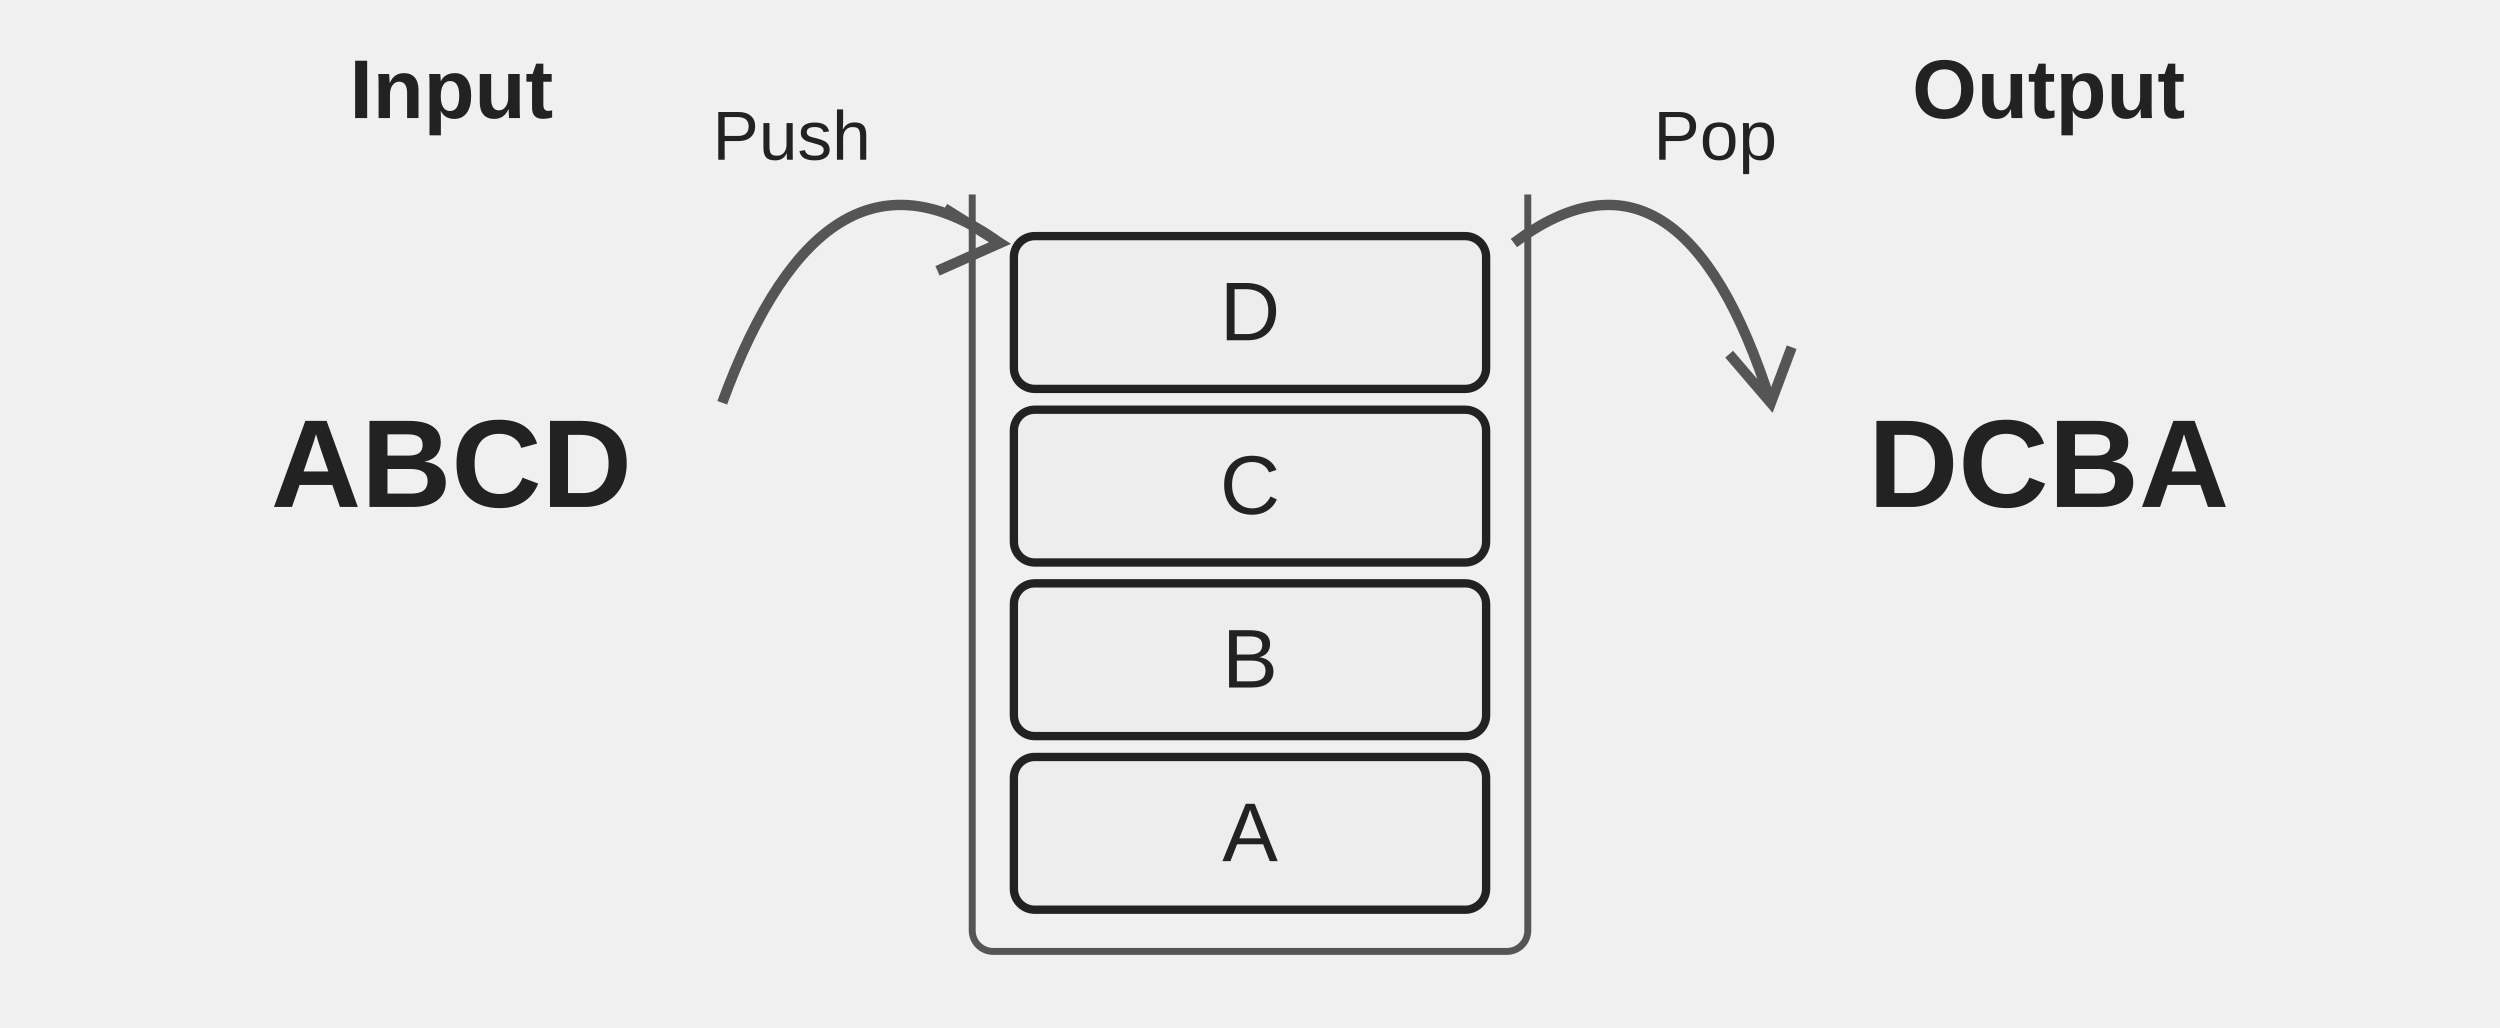
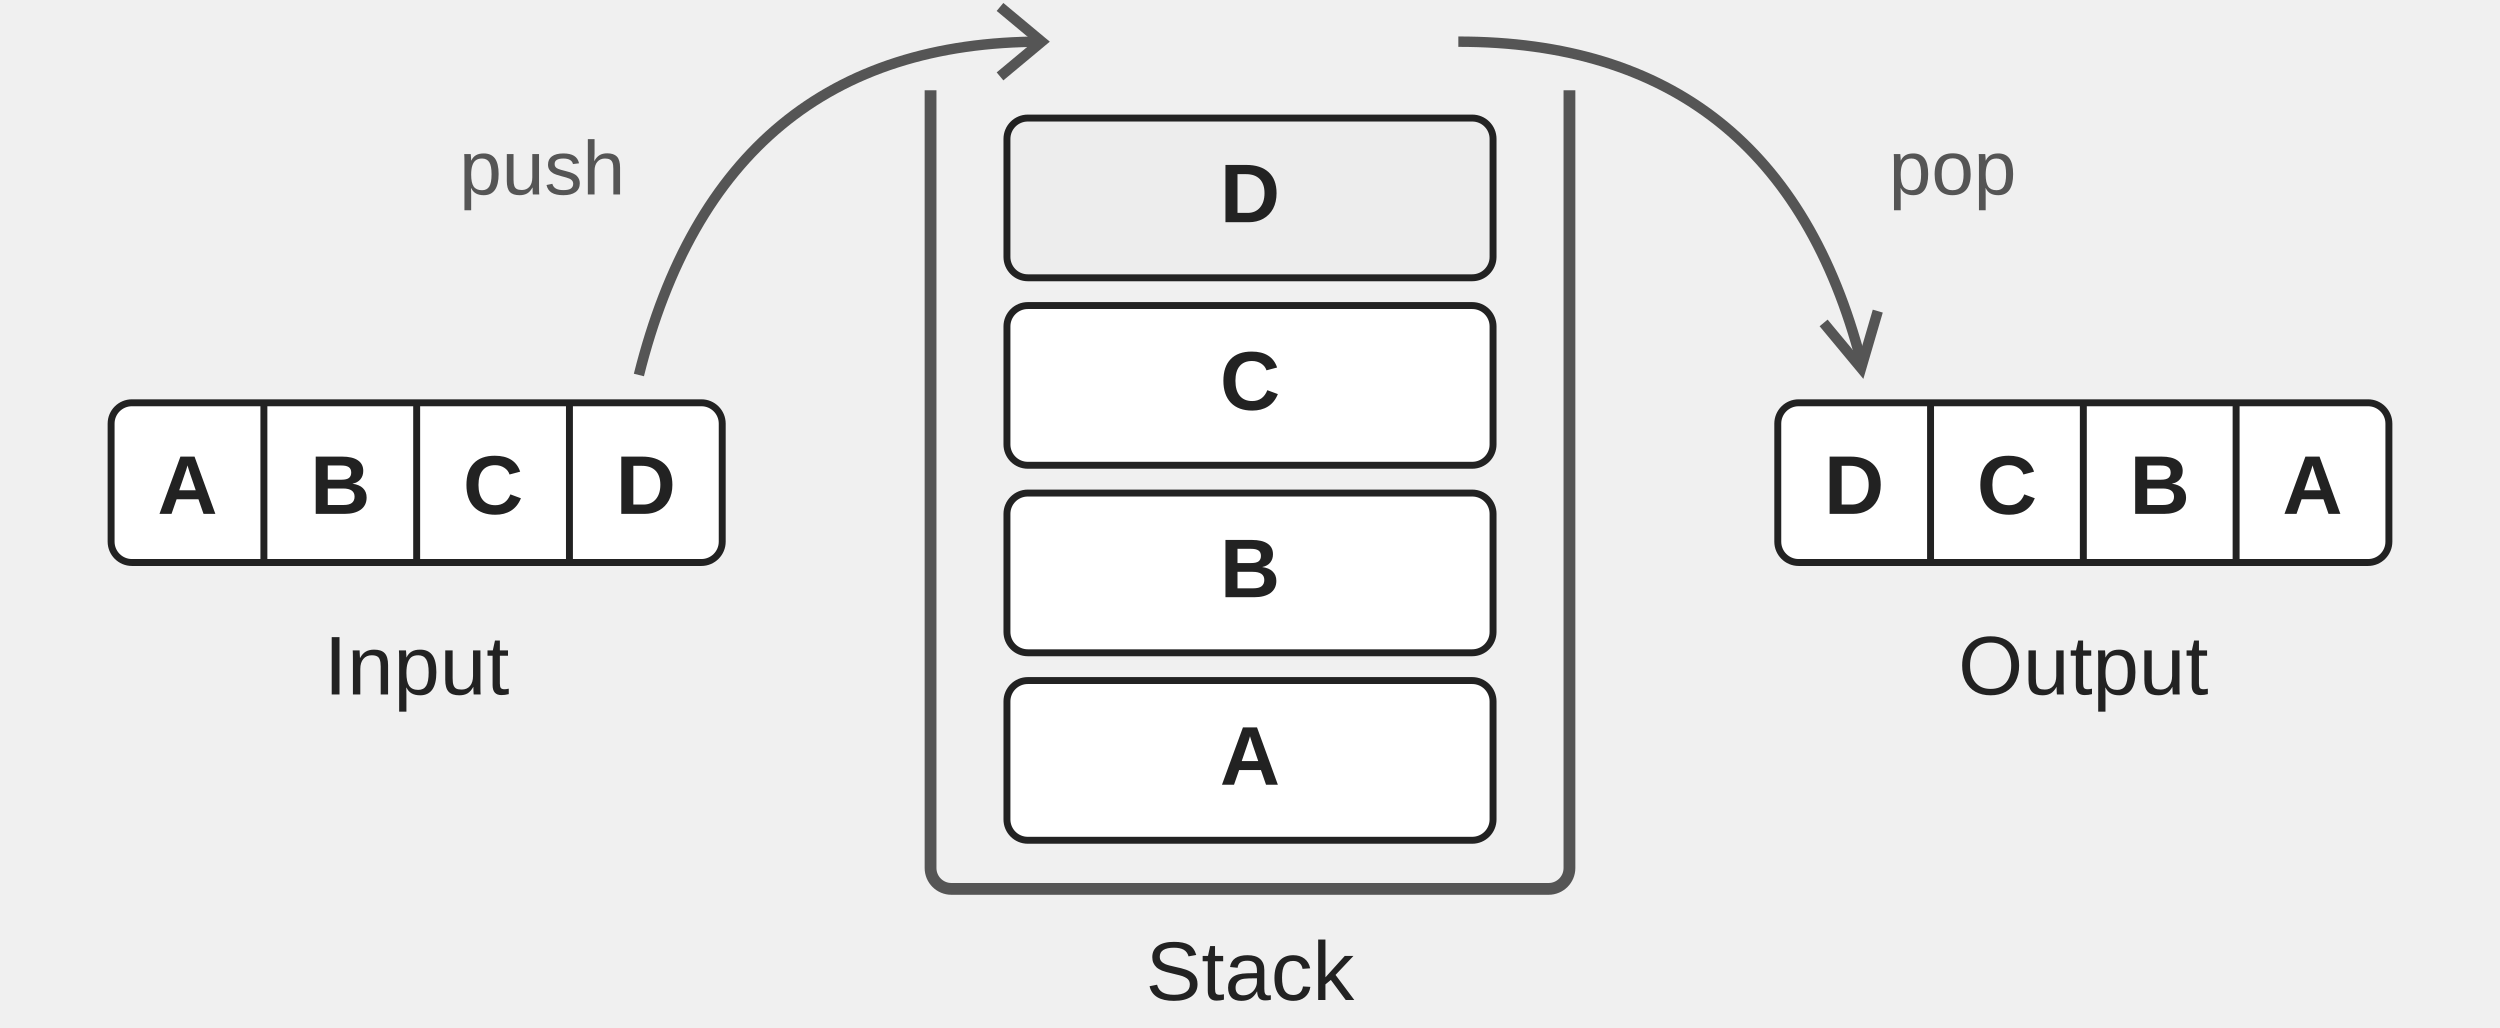
<svg xmlns="http://www.w3.org/2000/svg" viewBox="0 0 360 148" width="720" height="296" role="img" aria-label="Reversing ABCD: push A, B, C, D onto a stack, then pop them to get DCBA">
-   <text x="65" y="17" text-anchor="middle" font-size="12" font-weight="600" fill="#222222" font-family="system-ui, -apple-system, 'Segoe UI', Arial, sans-serif">Input</text>
-   <text x="295" y="17" text-anchor="middle" font-size="12" font-weight="600" fill="#222222" font-family="system-ui, -apple-system, 'Segoe UI', Arial, sans-serif">Output</text>
-   <text x="65" y="73" text-anchor="middle" font-size="18" font-weight="600" fill="#222222" font-family="system-ui, -apple-system, 'Segoe UI', Arial, sans-serif">ABCD</text>
-   <text x="295" y="73" text-anchor="middle" font-size="18" font-weight="600" fill="#222222" font-family="system-ui, -apple-system, 'Segoe UI', Arial, sans-serif">DCBA</text>
-   <rect x="146" y="109" width="68" height="22" rx="3" fill="#EDEDED" stroke="#222222" stroke-width="1.2" />
-   <text x="180" y="124" text-anchor="middle" font-size="12" fill="#222222" font-family="system-ui, -apple-system, 'Segoe UI', Arial, sans-serif">A</text>
-   <rect x="146" y="84" width="68" height="22" rx="3" fill="#EDEDED" stroke="#222222" stroke-width="1.2" />
-   <text x="180" y="99" text-anchor="middle" font-size="12" fill="#222222" font-family="system-ui, -apple-system, 'Segoe UI', Arial, sans-serif">B</text>
-   <rect x="146" y="59" width="68" height="22" rx="3" fill="#EDEDED" stroke="#222222" stroke-width="1.2" />
-   <text x="180" y="74" text-anchor="middle" font-size="12" fill="#222222" font-family="system-ui, -apple-system, 'Segoe UI', Arial, sans-serif">C</text>
-   <rect x="146" y="34" width="68" height="22" rx="3" fill="#EDEDED" stroke="#222222" stroke-width="1.2" />
-   <text x="180" y="49" text-anchor="middle" font-size="12" fill="#222222" font-family="system-ui, -apple-system, 'Segoe UI', Arial, sans-serif">D</text>
-   <path d="M140 28 V134 A3 3 0 0 0 143 137 H217 A3 3 0 0 0 220 134 V28" fill="none" stroke="#555555" />
-   <path d="M104 58 Q119 17 144 35 M136 30 L144 35 L135 39 M218 35 Q242 17 255 58 M249 51 L255 58 L258 50" stroke="#555555" fill="none" stroke-width="1.5" />
-   <text x="114" y="23" font-size="10" fill="#222222" text-anchor="middle" font-family="system-ui, -apple-system, 'Segoe UI', Arial, sans-serif">Push</text>
-   <text x="247" y="23" font-size="10" fill="#222222" text-anchor="middle" font-family="system-ui, -apple-system, 'Segoe UI', Arial, sans-serif">Pop</text>
+   <path d="M134 13 V125 A3 3 0 0 0 137 128 H223 A3 3 0 0 0 226 125 V13" stroke="#555555" stroke-width="1.7" fill="none" />
+   <rect x="145" y="98" width="70" height="23" rx="3" fill="#FFFFFF" stroke="#222222" />
+   <text x="180" y="113" text-anchor="middle" font-size="12" font-weight="600" fill="#222222" font-family="system-ui, -apple-system, 'Segoe UI', Arial, sans-serif">A</text>
+   <rect x="145" y="71" width="70" height="23" rx="3" fill="#FFFFFF" stroke="#222222" />
+   <text x="180" y="86" text-anchor="middle" font-size="12" font-weight="600" fill="#222222" font-family="system-ui, -apple-system, 'Segoe UI', Arial, sans-serif">B</text>
+   <rect x="145" y="44" width="70" height="23" rx="3" fill="#FFFFFF" stroke="#222222" />
+   <text x="180" y="59" text-anchor="middle" font-size="12" font-weight="600" fill="#222222" font-family="system-ui, -apple-system, 'Segoe UI', Arial, sans-serif">C</text>
+   <rect x="145" y="17" width="70" height="23" rx="3" fill="#EDEDED" stroke="#222222" />
+   <text x="180" y="32" text-anchor="middle" font-size="12" font-weight="600" fill="#222222" font-family="system-ui, -apple-system, 'Segoe UI', Arial, sans-serif">D</text>
+   <text x="180" y="144" text-anchor="middle" font-size="12" fill="#222222" font-family="system-ui, -apple-system, 'Segoe UI', Arial, sans-serif">Stack</text>
+   <path d="M19 58 H101 A3 3 0 0 1 104 61 V78 A3 3 0 0 1 101 81 H19 A3 3 0 0 1 16 78 V61 A3 3 0 0 1 19 58 Z" fill="#FFFFFF" stroke="#222222" />
+   <path d="M38 58 V81" stroke="#222222" />
+   <path d="M60 58 V81" stroke="#222222" />
+   <path d="M82 58 V81" stroke="#222222" />
+   <text x="27.0" y="74" text-anchor="middle" font-size="12" font-weight="600" fill="#222222" font-family="system-ui, -apple-system, 'Segoe UI', Arial, sans-serif">A</text>
+   <text x="49.0" y="74" text-anchor="middle" font-size="12" font-weight="600" fill="#222222" font-family="system-ui, -apple-system, 'Segoe UI', Arial, sans-serif">B</text>
+   <text x="71.0" y="74" text-anchor="middle" font-size="12" font-weight="600" fill="#222222" font-family="system-ui, -apple-system, 'Segoe UI', Arial, sans-serif">C</text>
+   <text x="93.0" y="74" text-anchor="middle" font-size="12" font-weight="600" fill="#222222" font-family="system-ui, -apple-system, 'Segoe UI', Arial, sans-serif">D</text>
+   <text x="60.0" y="100" text-anchor="middle" font-size="12" fill="#222222" font-family="system-ui, -apple-system, 'Segoe UI', Arial, sans-serif">Input</text>
+   <path d="M259 58 H341 A3 3 0 0 1 344 61 V78 A3 3 0 0 1 341 81 H259 A3 3 0 0 1 256 78 V61 A3 3 0 0 1 259 58 Z" fill="#FFFFFF" stroke="#222222" />
+   <path d="M278 58 V81" stroke="#222222" />
+   <path d="M300 58 V81" stroke="#222222" />
+   <path d="M322 58 V81" stroke="#222222" />
+   <text x="267.0" y="74" text-anchor="middle" font-size="12" font-weight="600" fill="#222222" font-family="system-ui, -apple-system, 'Segoe UI', Arial, sans-serif">D</text>
+   <text x="289.0" y="74" text-anchor="middle" font-size="12" font-weight="600" fill="#222222" font-family="system-ui, -apple-system, 'Segoe UI', Arial, sans-serif">C</text>
+   <text x="311.0" y="74" text-anchor="middle" font-size="12" font-weight="600" fill="#222222" font-family="system-ui, -apple-system, 'Segoe UI', Arial, sans-serif">B</text>
+   <text x="333.0" y="74" text-anchor="middle" font-size="12" font-weight="600" fill="#222222" font-family="system-ui, -apple-system, 'Segoe UI', Arial, sans-serif">A</text>
+   <text x="300.0" y="100" text-anchor="middle" font-size="12" fill="#222222" font-family="system-ui, -apple-system, 'Segoe UI', Arial, sans-serif">Output</text>
+   <path d="M 92 54 Q 104 6 150 6" stroke="#555555" stroke-width="1.5" fill="none" />
+   <path d="M 144 1 L 150 6 L 144 11" stroke="#555555" stroke-width="1.5" fill="none" />
+   <path d="M 210 6 Q 256 6 268 52" stroke="#555555" stroke-width="1.5" fill="none" />
+   <path d="M 262.6 46.5 L 268 53 L 270.4 44.8" stroke="#555555" stroke-width="1.5" fill="none" />
+   <text x="90" y="28" text-anchor="end" font-size="11" fill="#555555" font-family="system-ui, -apple-system, 'Segoe UI', Arial, sans-serif">push</text>
+   <text x="272" y="28" text-anchor="start" font-size="11" fill="#555555" font-family="system-ui, -apple-system, 'Segoe UI', Arial, sans-serif">pop</text>
</svg>
